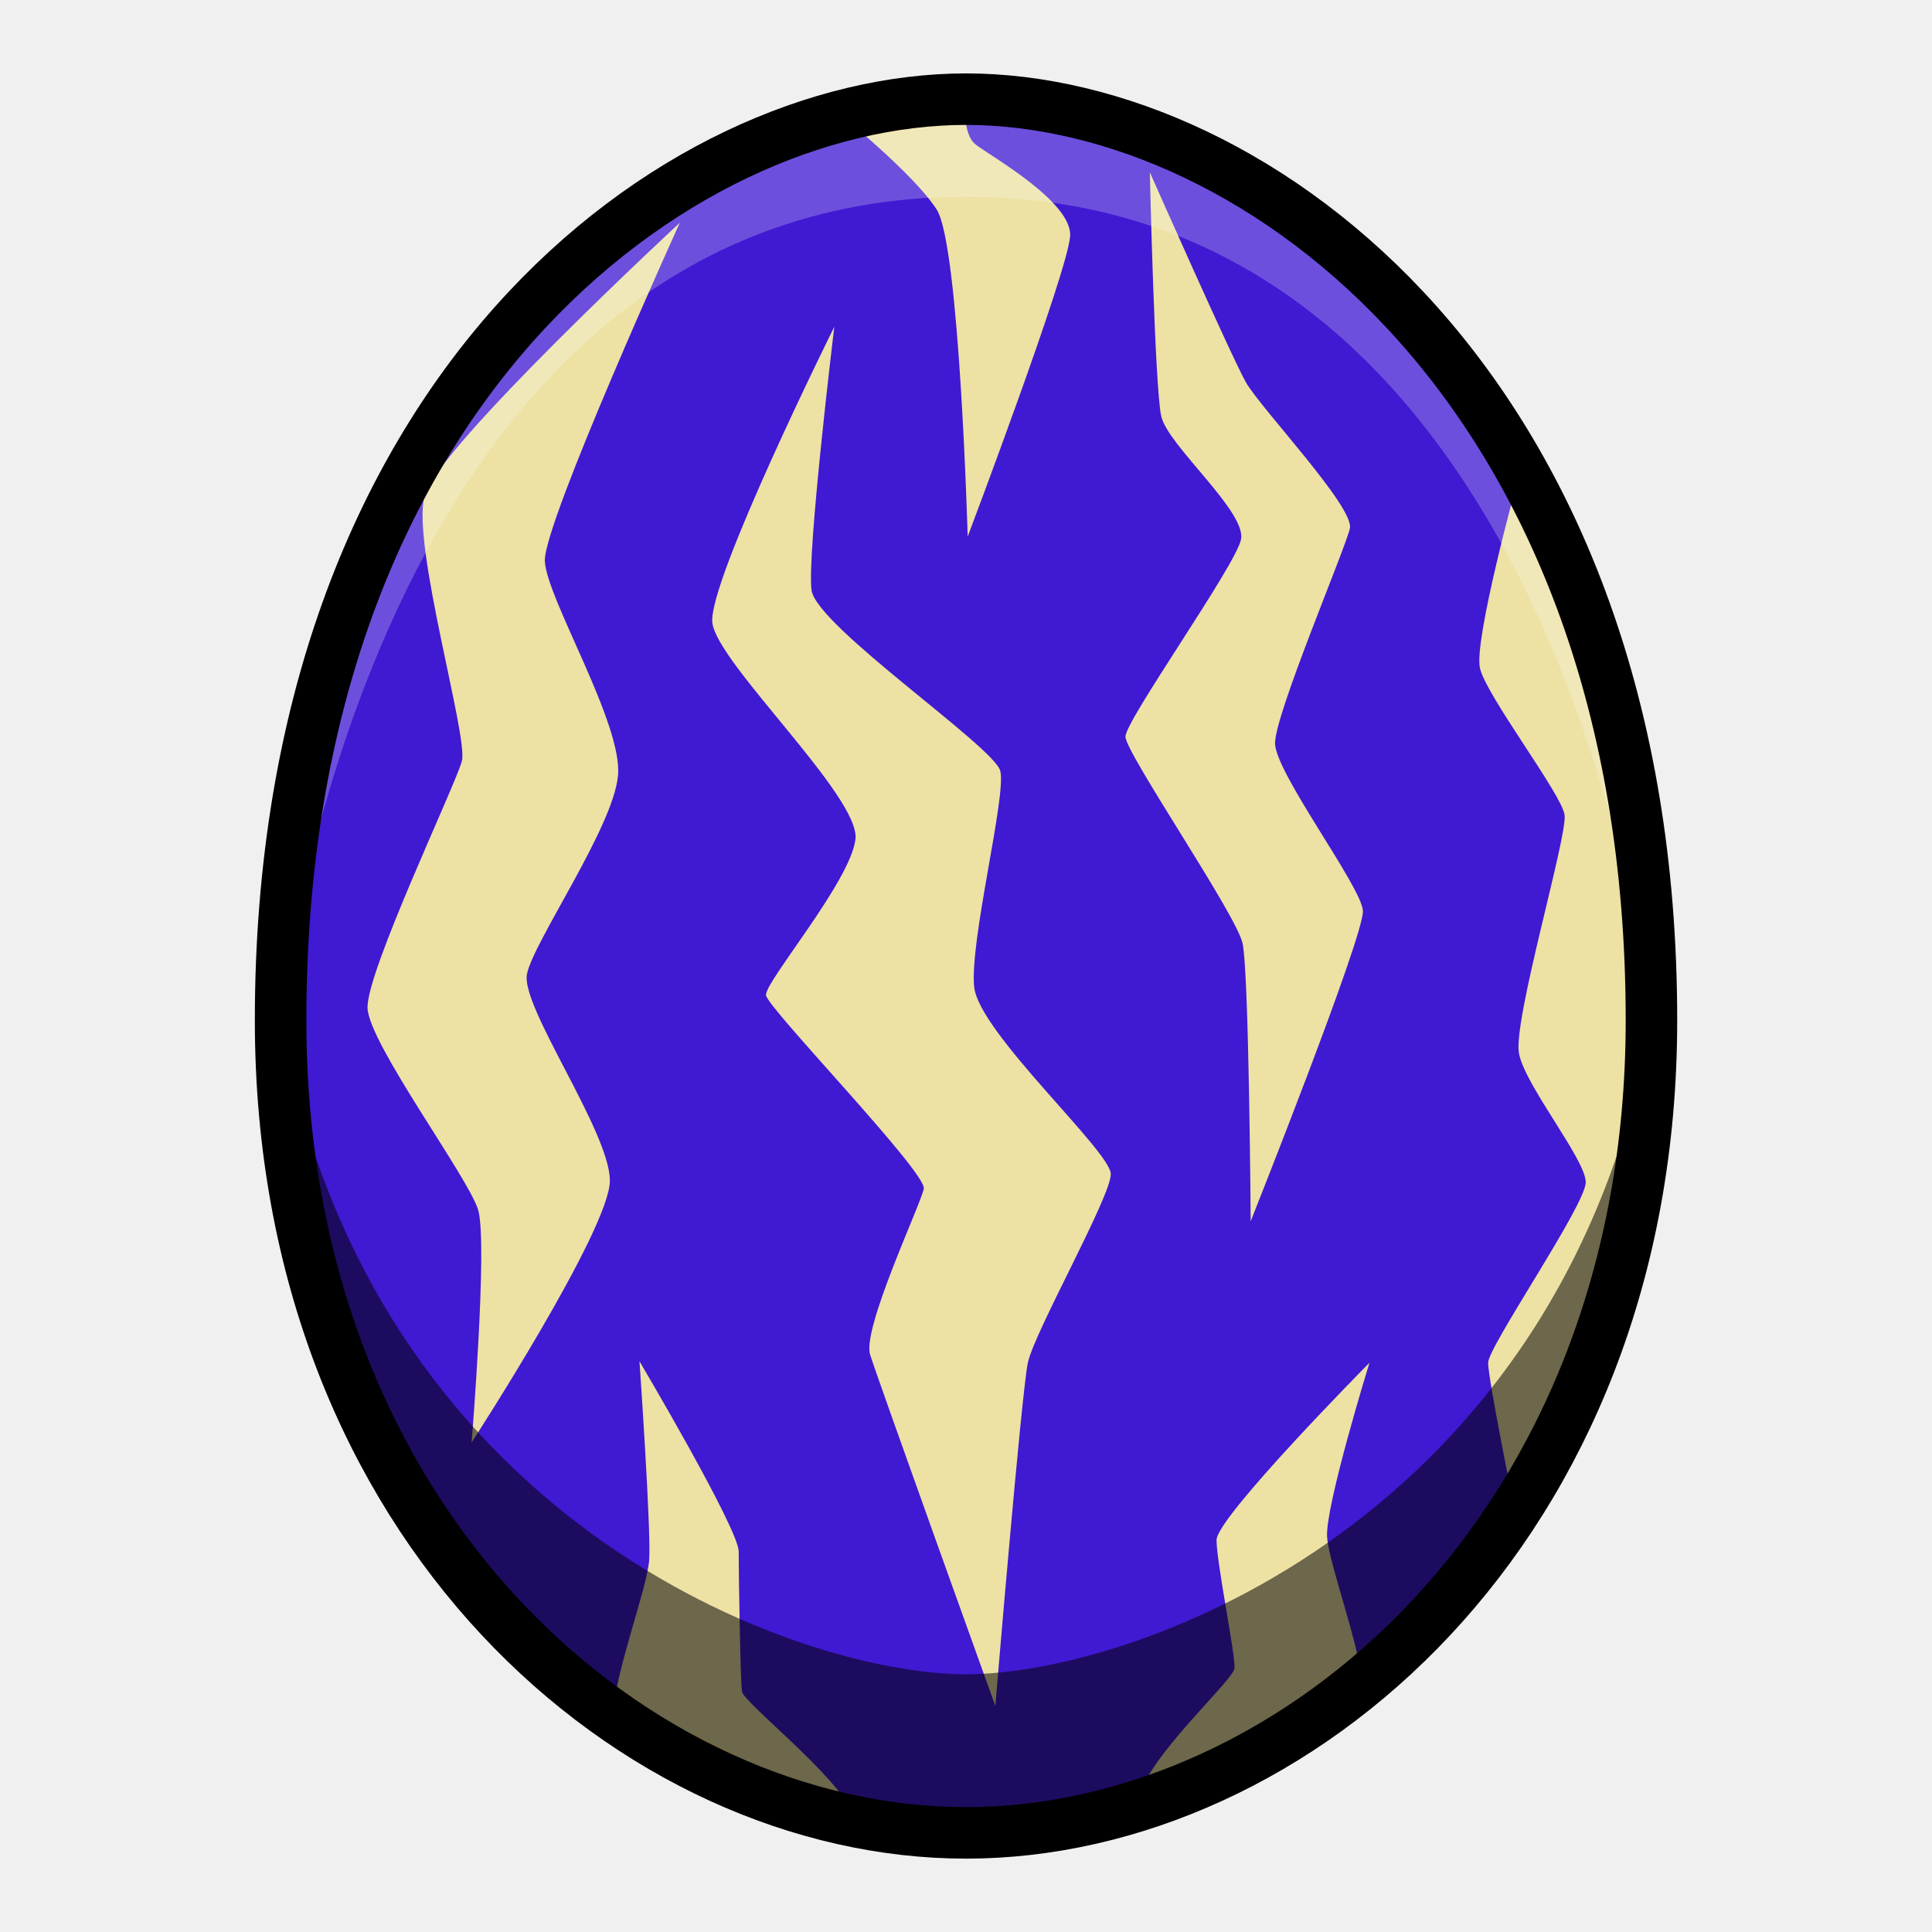
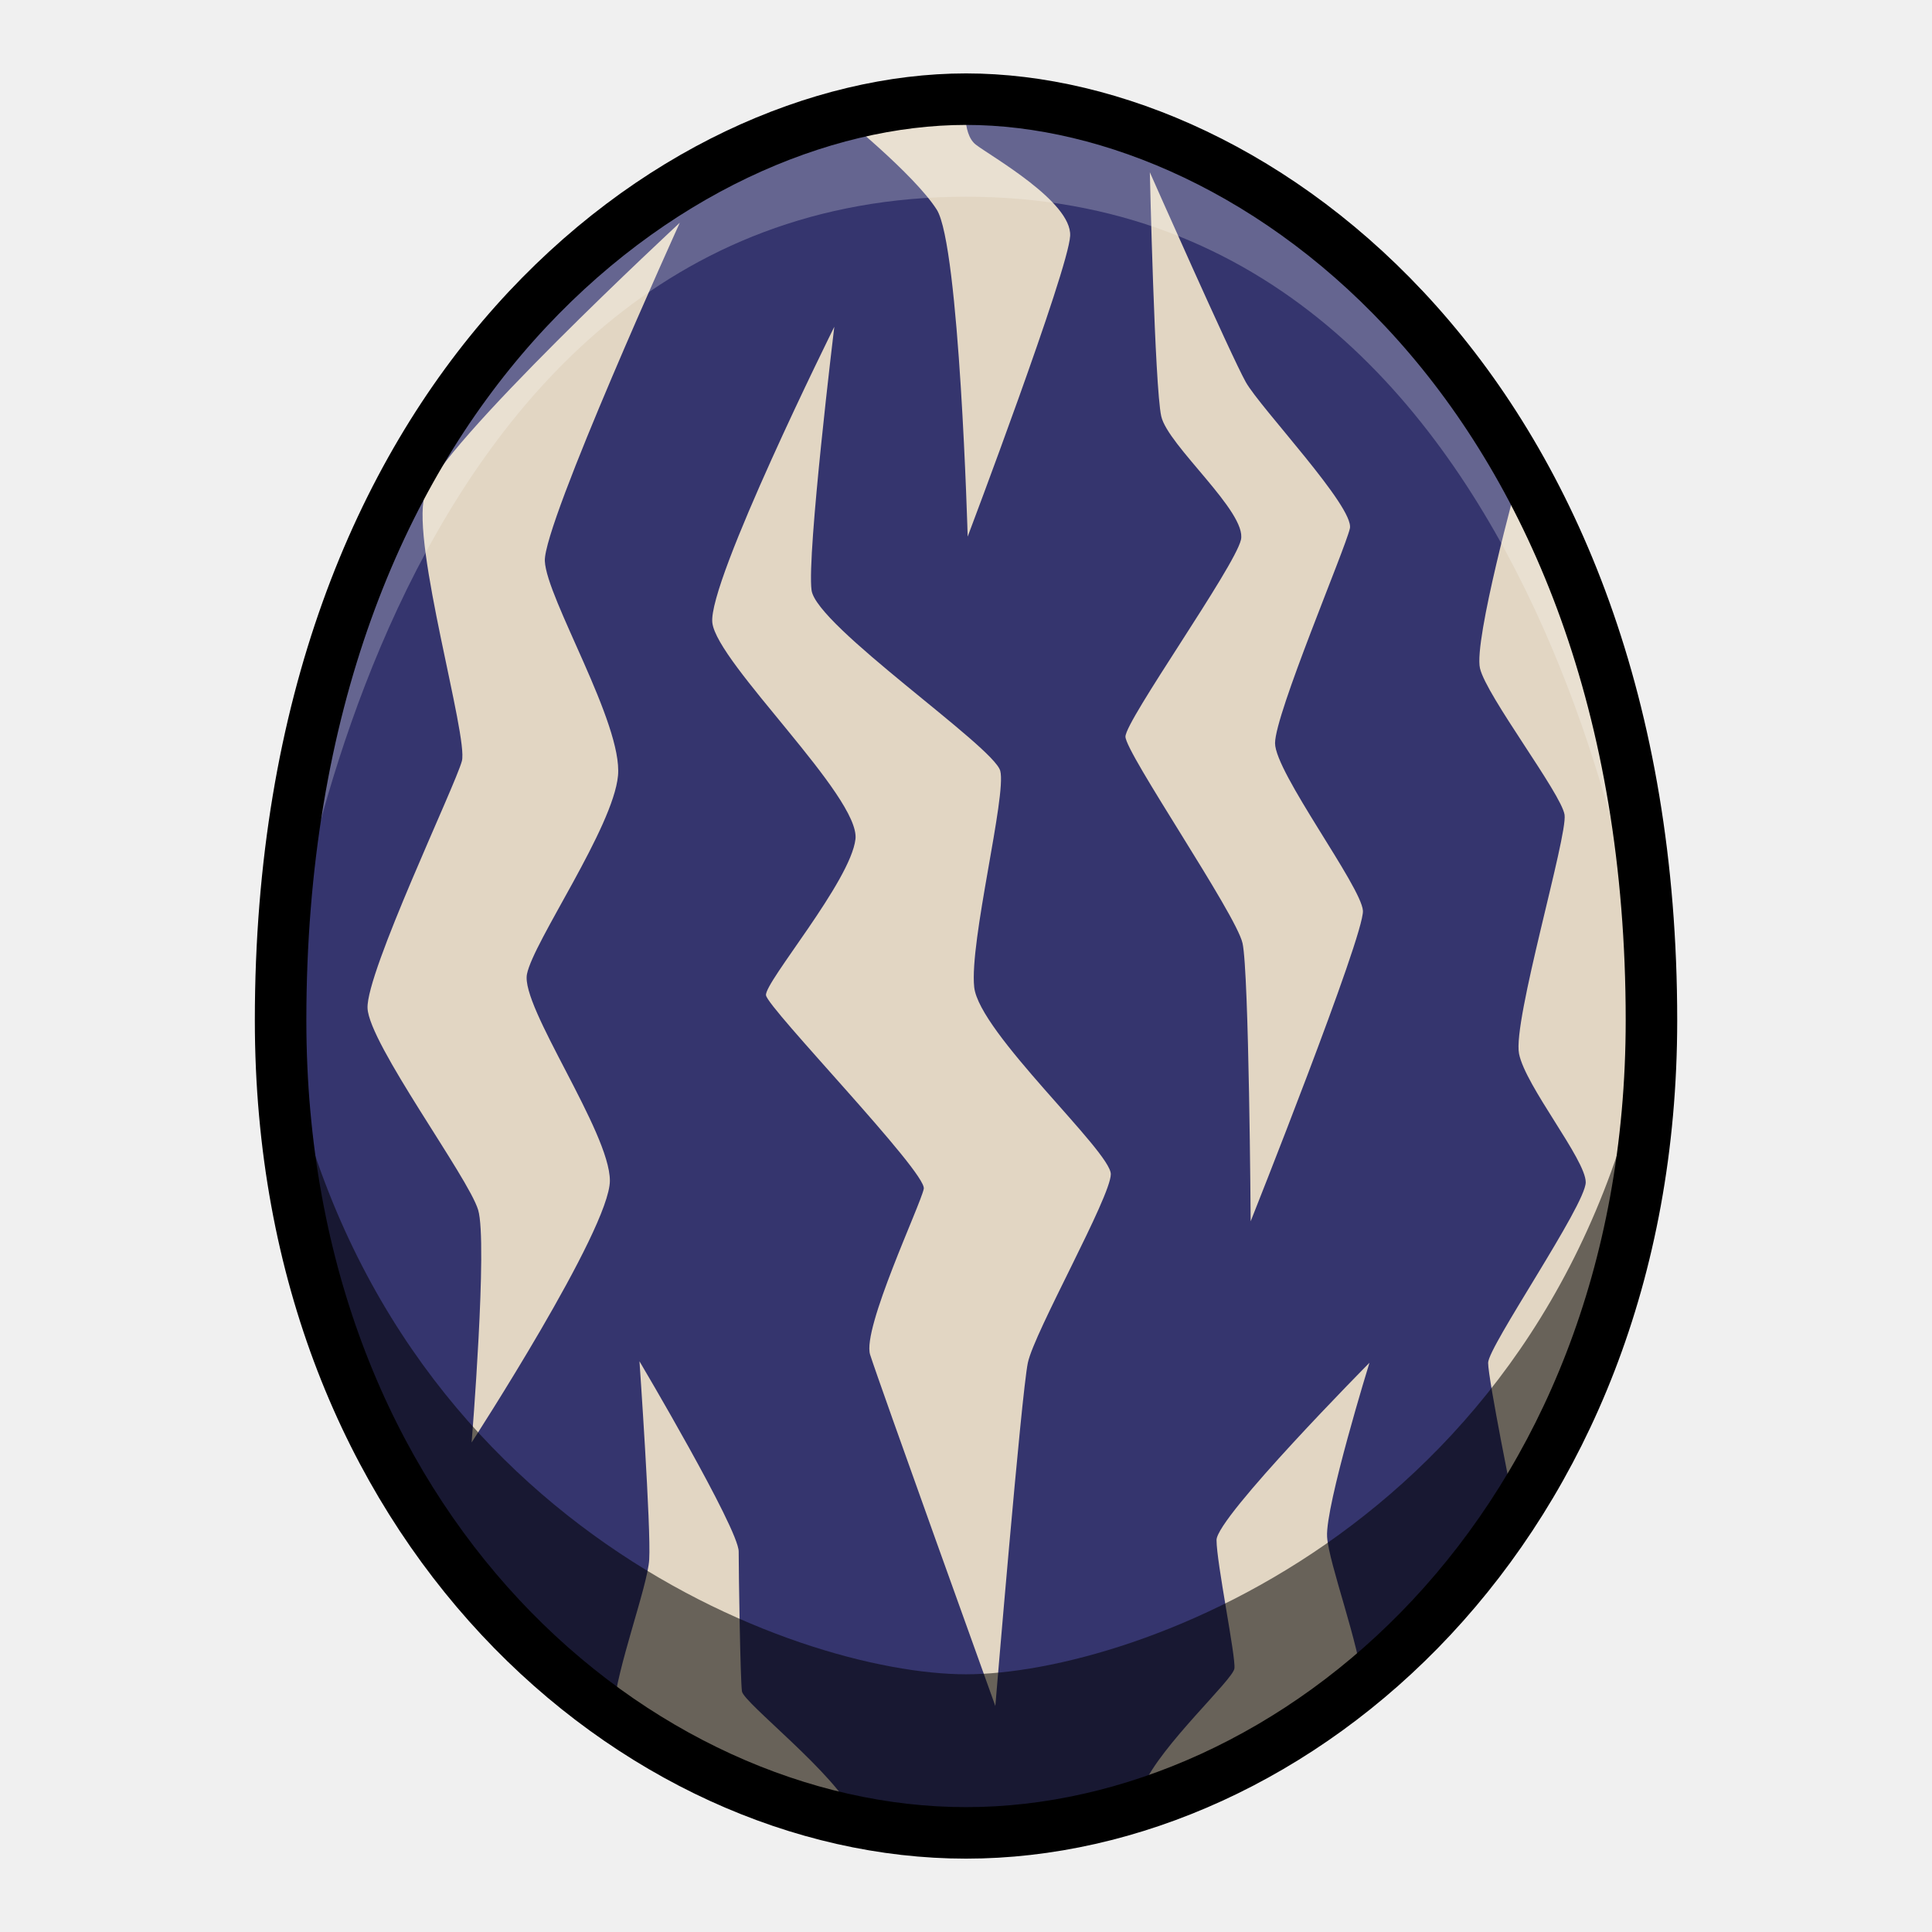
<svg xmlns="http://www.w3.org/2000/svg" viewBox="0 0 39.687 39.687">
-   <path d="M19.844 2.037c-5.953 0-14.08 5.977-14.08 18.922 0 10.442 7.34 16.692 14.08 16.692s14.08-6.25 14.08-16.692c0-12.945-8.127-18.922-14.08-18.922z" fill="#4019d2" />
-   <path d="m19.844 2.037-2.605.3s1.537 1.236 2.004 1.97c.468.736.635 6.716.635 6.716s2.072-5.48 2.105-6.18c.034-.703-1.637-1.638-1.938-1.872-.3-.233-.201-.934-.201-.934zm3.776 1.502s.1 4.41.234 5.011c.133.602 1.77 1.972 1.637 2.54-.134.568-2.372 3.708-2.372 4.042 0 .334 2.271 3.642 2.405 4.243.134.601.167 5.713.167 5.713s2.34-5.88 2.306-6.381c-.034-.501-1.805-2.84-1.805-3.441 0-.602 1.437-3.976 1.537-4.41.1-.435-1.837-2.472-2.138-3.007-.3-.534-1.971-4.31-1.971-4.31zm-9.655 1.036s-4.978 4.61-5.245 5.612c-.267 1.003.902 4.945.768 5.446-.133.501-1.971 4.343-1.938 5.078.034.735 2.072 3.475 2.272 4.143.2.668-.134 4.777-.134 4.777s2.84-4.376 2.84-5.378c0-1.002-1.837-3.575-1.703-4.243.133-.669 1.77-3.007 1.87-4.076.1-1.07-1.47-3.642-1.503-4.41-.033-.769 2.773-6.95 2.773-6.95zm3.173 2.138s-2.605 5.245-2.505 6.08c.1.836 3.04 3.575 2.94 4.444-.1.868-1.87 2.94-1.838 3.207.034.267 3.308 3.642 3.241 3.976-.067.334-1.27 2.873-1.102 3.407.167.535 2.572 7.217 2.572 7.217s.535-6.415.668-7.05c.134-.634 1.704-3.407 1.704-3.875 0-.468-2.706-2.907-2.806-3.842-.1-.936.668-3.942.535-4.443-.134-.501-3.776-2.974-3.876-3.709-.1-.735.467-5.412.467-5.412zM31.17 9.887s-.902 3.274-.768 3.842c.133.568 1.67 2.573 1.737 3.007.067.434-1.069 4.243-.935 4.91.133.669 1.37 2.172 1.37 2.64 0 .468-2.005 3.375-2.005 3.709 0 .334.535 2.973.535 2.973s2.867-3.915 2.82-10.01c-.048-6.093-2.754-11.071-2.754-11.071zM13.136 27.963s.24 3.44.2 4.075c-.033.548-.667 2.227-.734 3.074 1.537 1.704 4.944 2.172 4.944 2.172-.367-.836-2.272-2.306-2.305-2.54-.033-.234-.067-2.405-.067-2.873 0-.467-2.038-3.908-2.038-3.908zm14.994.032s-3.14 3.173-3.14 3.64c0 .469.4 2.407.367 2.64-.033.234-1.503 1.57-1.87 2.406 0 0 2.973-.334 4.51-2.038-.067-.848-.702-2.526-.736-3.074-.038-.634.87-3.574.87-3.574z" fill="#ede1a4" />
+   <path d="M19.844 2.037c-5.953 0-14.08 5.977-14.08 18.922 0 10.442 7.34 16.692 14.08 16.692s14.08-6.25 14.08-16.692c0-12.945-8.127-18.922-14.08-18.922z" fill="#35356e" />
+   <path d="m19.844 2.037-2.605.3s1.537 1.236 2.004 1.97c.468.736.635 6.716.635 6.716s2.072-5.48 2.105-6.18c.034-.703-1.637-1.638-1.938-1.872-.3-.233-.201-.934-.201-.934zm3.776 1.502s.1 4.41.234 5.011c.133.602 1.77 1.972 1.637 2.54-.134.568-2.372 3.708-2.372 4.042 0 .334 2.271 3.642 2.405 4.243.134.601.167 5.713.167 5.713s2.34-5.88 2.306-6.381c-.034-.501-1.805-2.84-1.805-3.441 0-.602 1.437-3.976 1.537-4.41.1-.435-1.837-2.472-2.138-3.007-.3-.534-1.971-4.31-1.971-4.31zm-9.655 1.036s-4.978 4.61-5.245 5.612c-.267 1.003.902 4.945.768 5.446-.133.501-1.971 4.343-1.938 5.078.034.735 2.072 3.475 2.272 4.143.2.668-.134 4.777-.134 4.777s2.84-4.376 2.84-5.378c0-1.002-1.837-3.575-1.703-4.243.133-.669 1.77-3.007 1.87-4.076.1-1.07-1.47-3.642-1.503-4.41-.033-.769 2.773-6.95 2.773-6.95zm3.173 2.138s-2.605 5.245-2.505 6.08c.1.836 3.04 3.575 2.94 4.444-.1.868-1.87 2.94-1.838 3.207.034.267 3.308 3.642 3.241 3.976-.067.334-1.27 2.873-1.102 3.407.167.535 2.572 7.217 2.572 7.217s.535-6.415.668-7.05c.134-.634 1.704-3.407 1.704-3.875 0-.468-2.706-2.907-2.806-3.842-.1-.936.668-3.942.535-4.443-.134-.501-3.776-2.974-3.876-3.709-.1-.735.467-5.412.467-5.412zM31.17 9.887s-.902 3.274-.768 3.842c.133.568 1.67 2.573 1.737 3.007.067.434-1.069 4.243-.935 4.91.133.669 1.37 2.172 1.37 2.64 0 .468-2.005 3.375-2.005 3.709 0 .334.535 2.973.535 2.973s2.867-3.915 2.82-10.01c-.048-6.093-2.754-11.071-2.754-11.071zM13.136 27.963s.24 3.44.2 4.075c-.033.548-.667 2.227-.734 3.074 1.537 1.704 4.944 2.172 4.944 2.172-.367-.836-2.272-2.306-2.305-2.54-.033-.234-.067-2.405-.067-2.873 0-.467-2.038-3.908-2.038-3.908zm14.994.032s-3.14 3.173-3.14 3.64c0 .469.4 2.407.367 2.64-.033.234-1.503 1.57-1.87 2.406 0 0 2.973-.334 4.51-2.038-.067-.848-.702-2.526-.736-3.074-.038-.634.87-3.574.87-3.574z" fill="#e2d6c3" />
  <path d="M19.844 2.037c-8.886 0-14.08 9.48-14.08 18.922 0 0 1.718-16.918 14.08-16.918s14.08 16.918 14.08 16.918c0-9.441-5.195-18.922-14.08-18.922z" opacity=".238" fill="#fff" />
  <path d="M5.764 20.96c.25 12.681 10.938 16.69 14.08 16.69 3.141 0 13.83-4.009 14.08-16.69-1.822 10.269-10.607 13.433-14.08 13.433-3.474 0-12.258-3.164-14.08-13.434z" opacity=".541" />
  <path d="M19.844 2.037c-5.953 0-14.08 5.976-14.08 18.922 0 10.442 7.34 16.692 14.08 16.692s14.08-6.25 14.08-16.692c0-12.946-8.127-18.922-14.08-18.922z" fill="none" stroke="#000" stroke-width="1.058" />
</svg>
